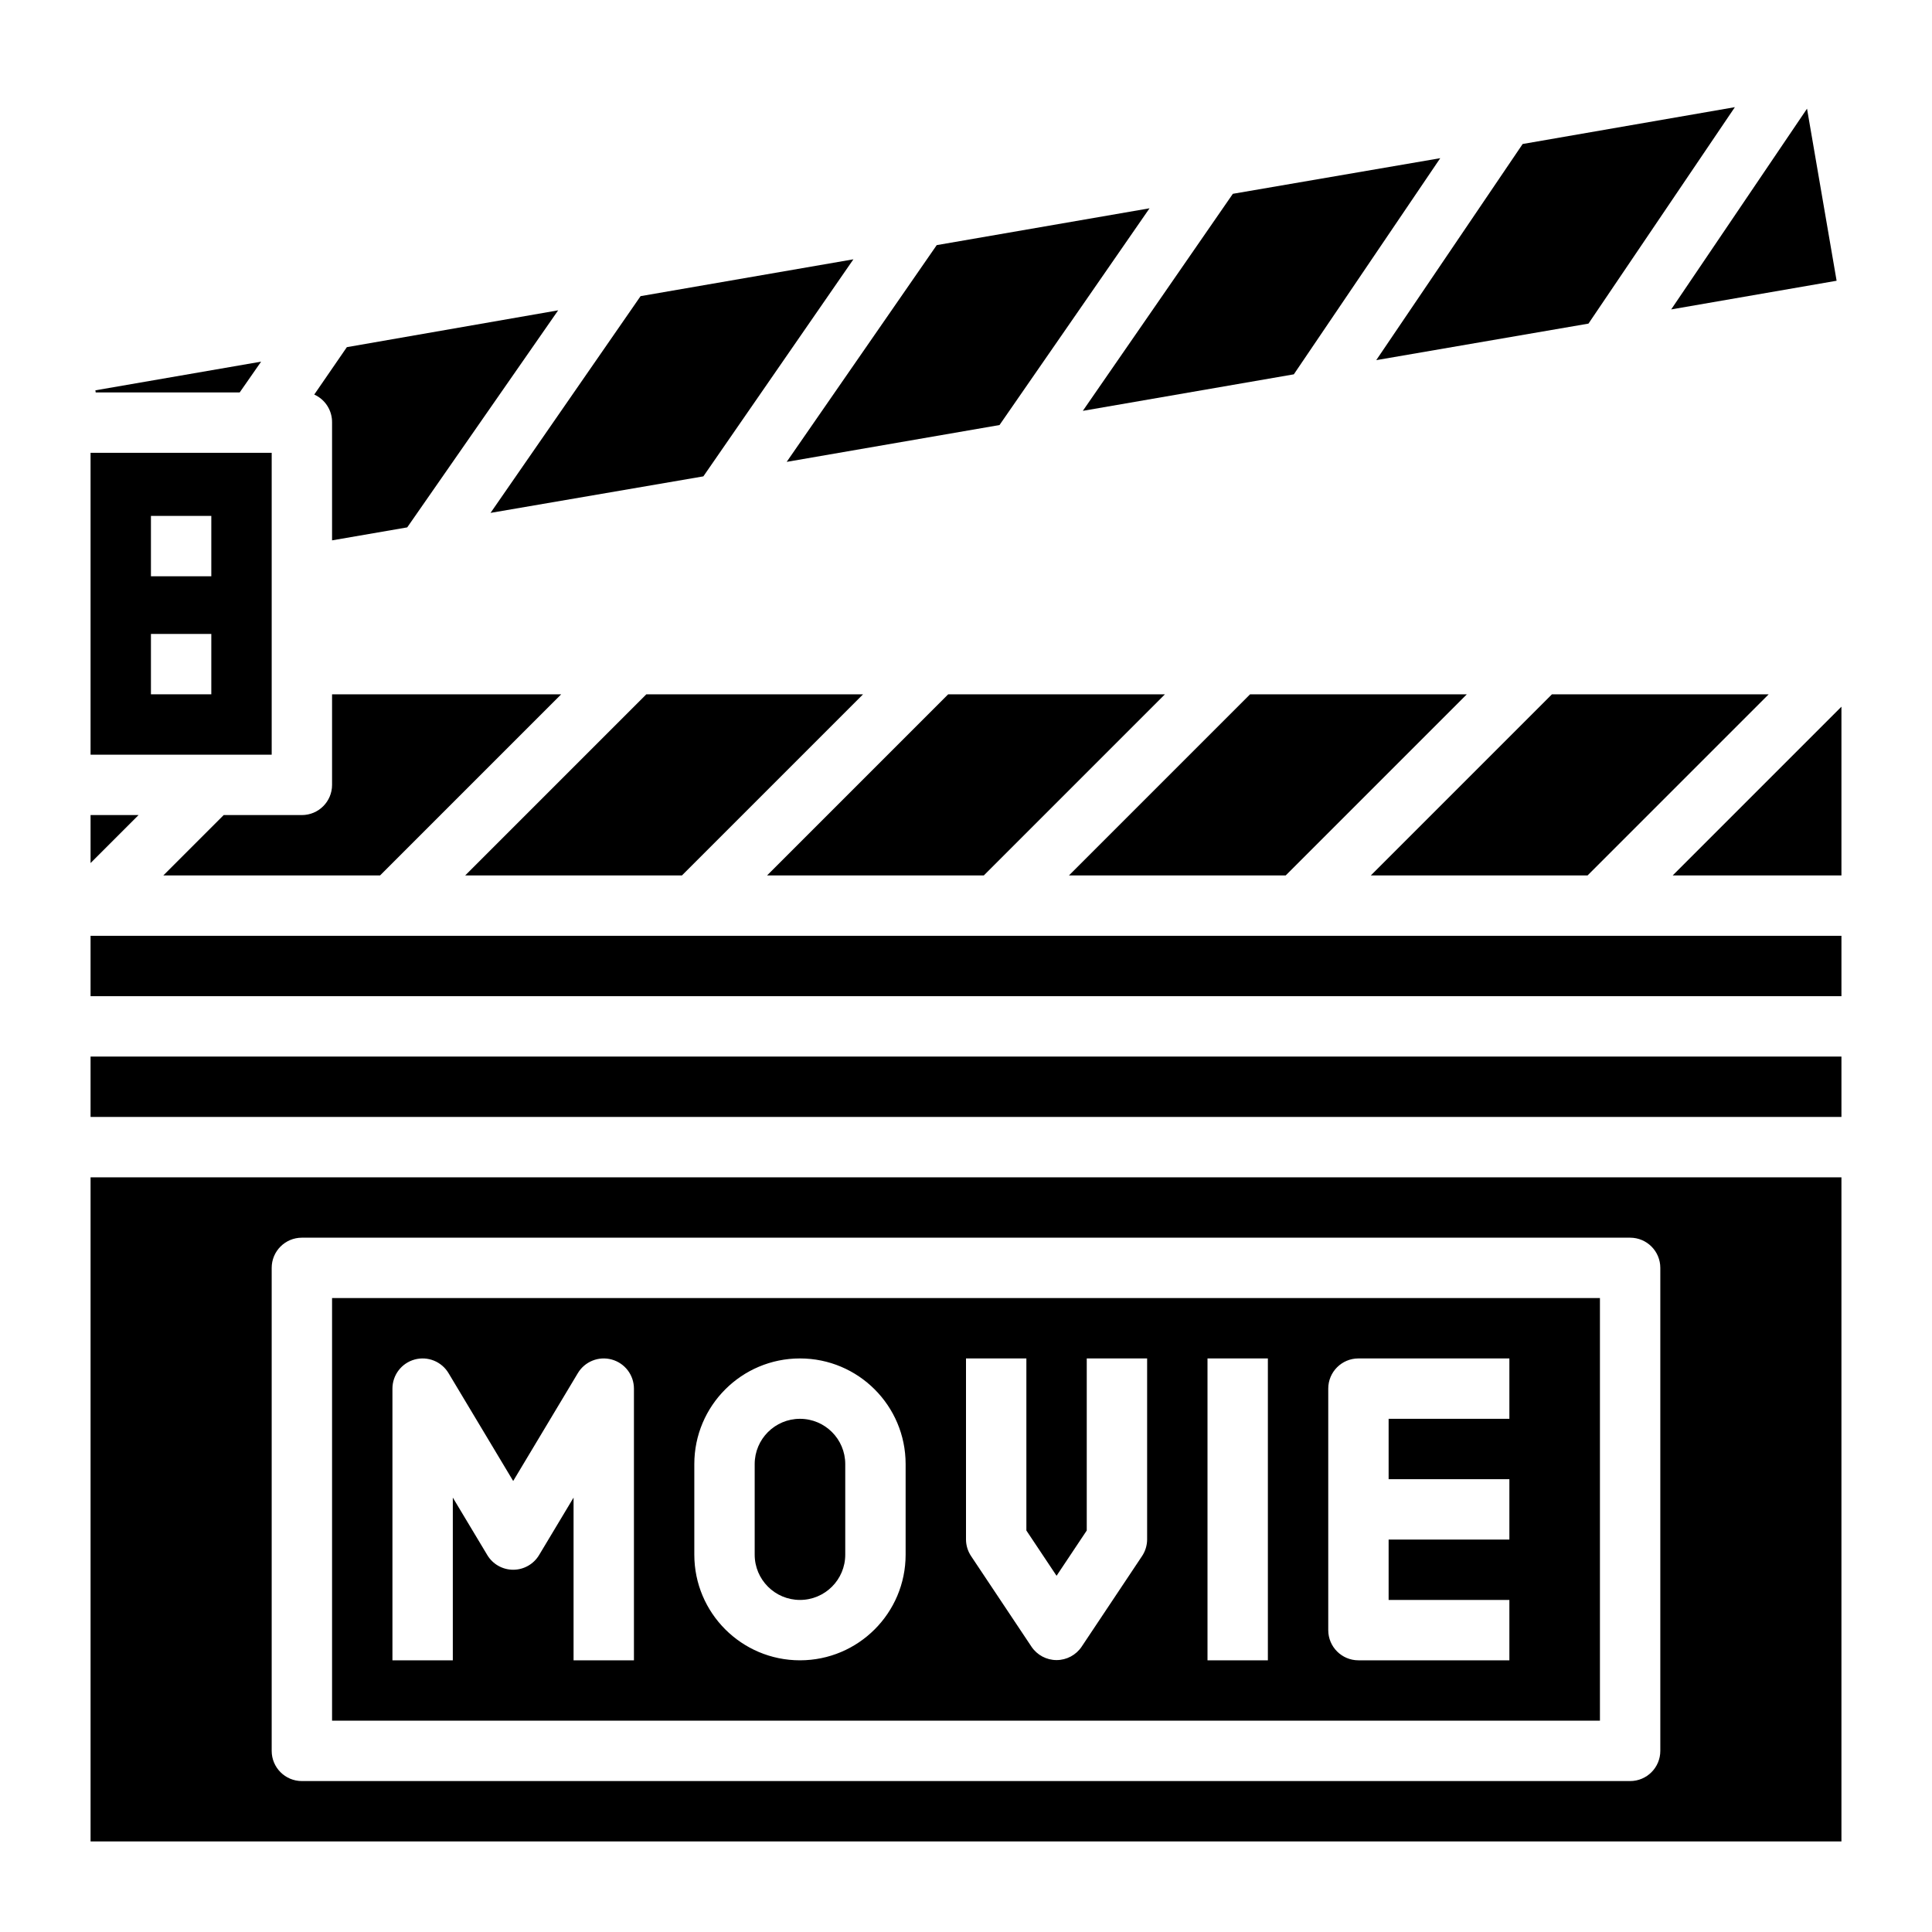
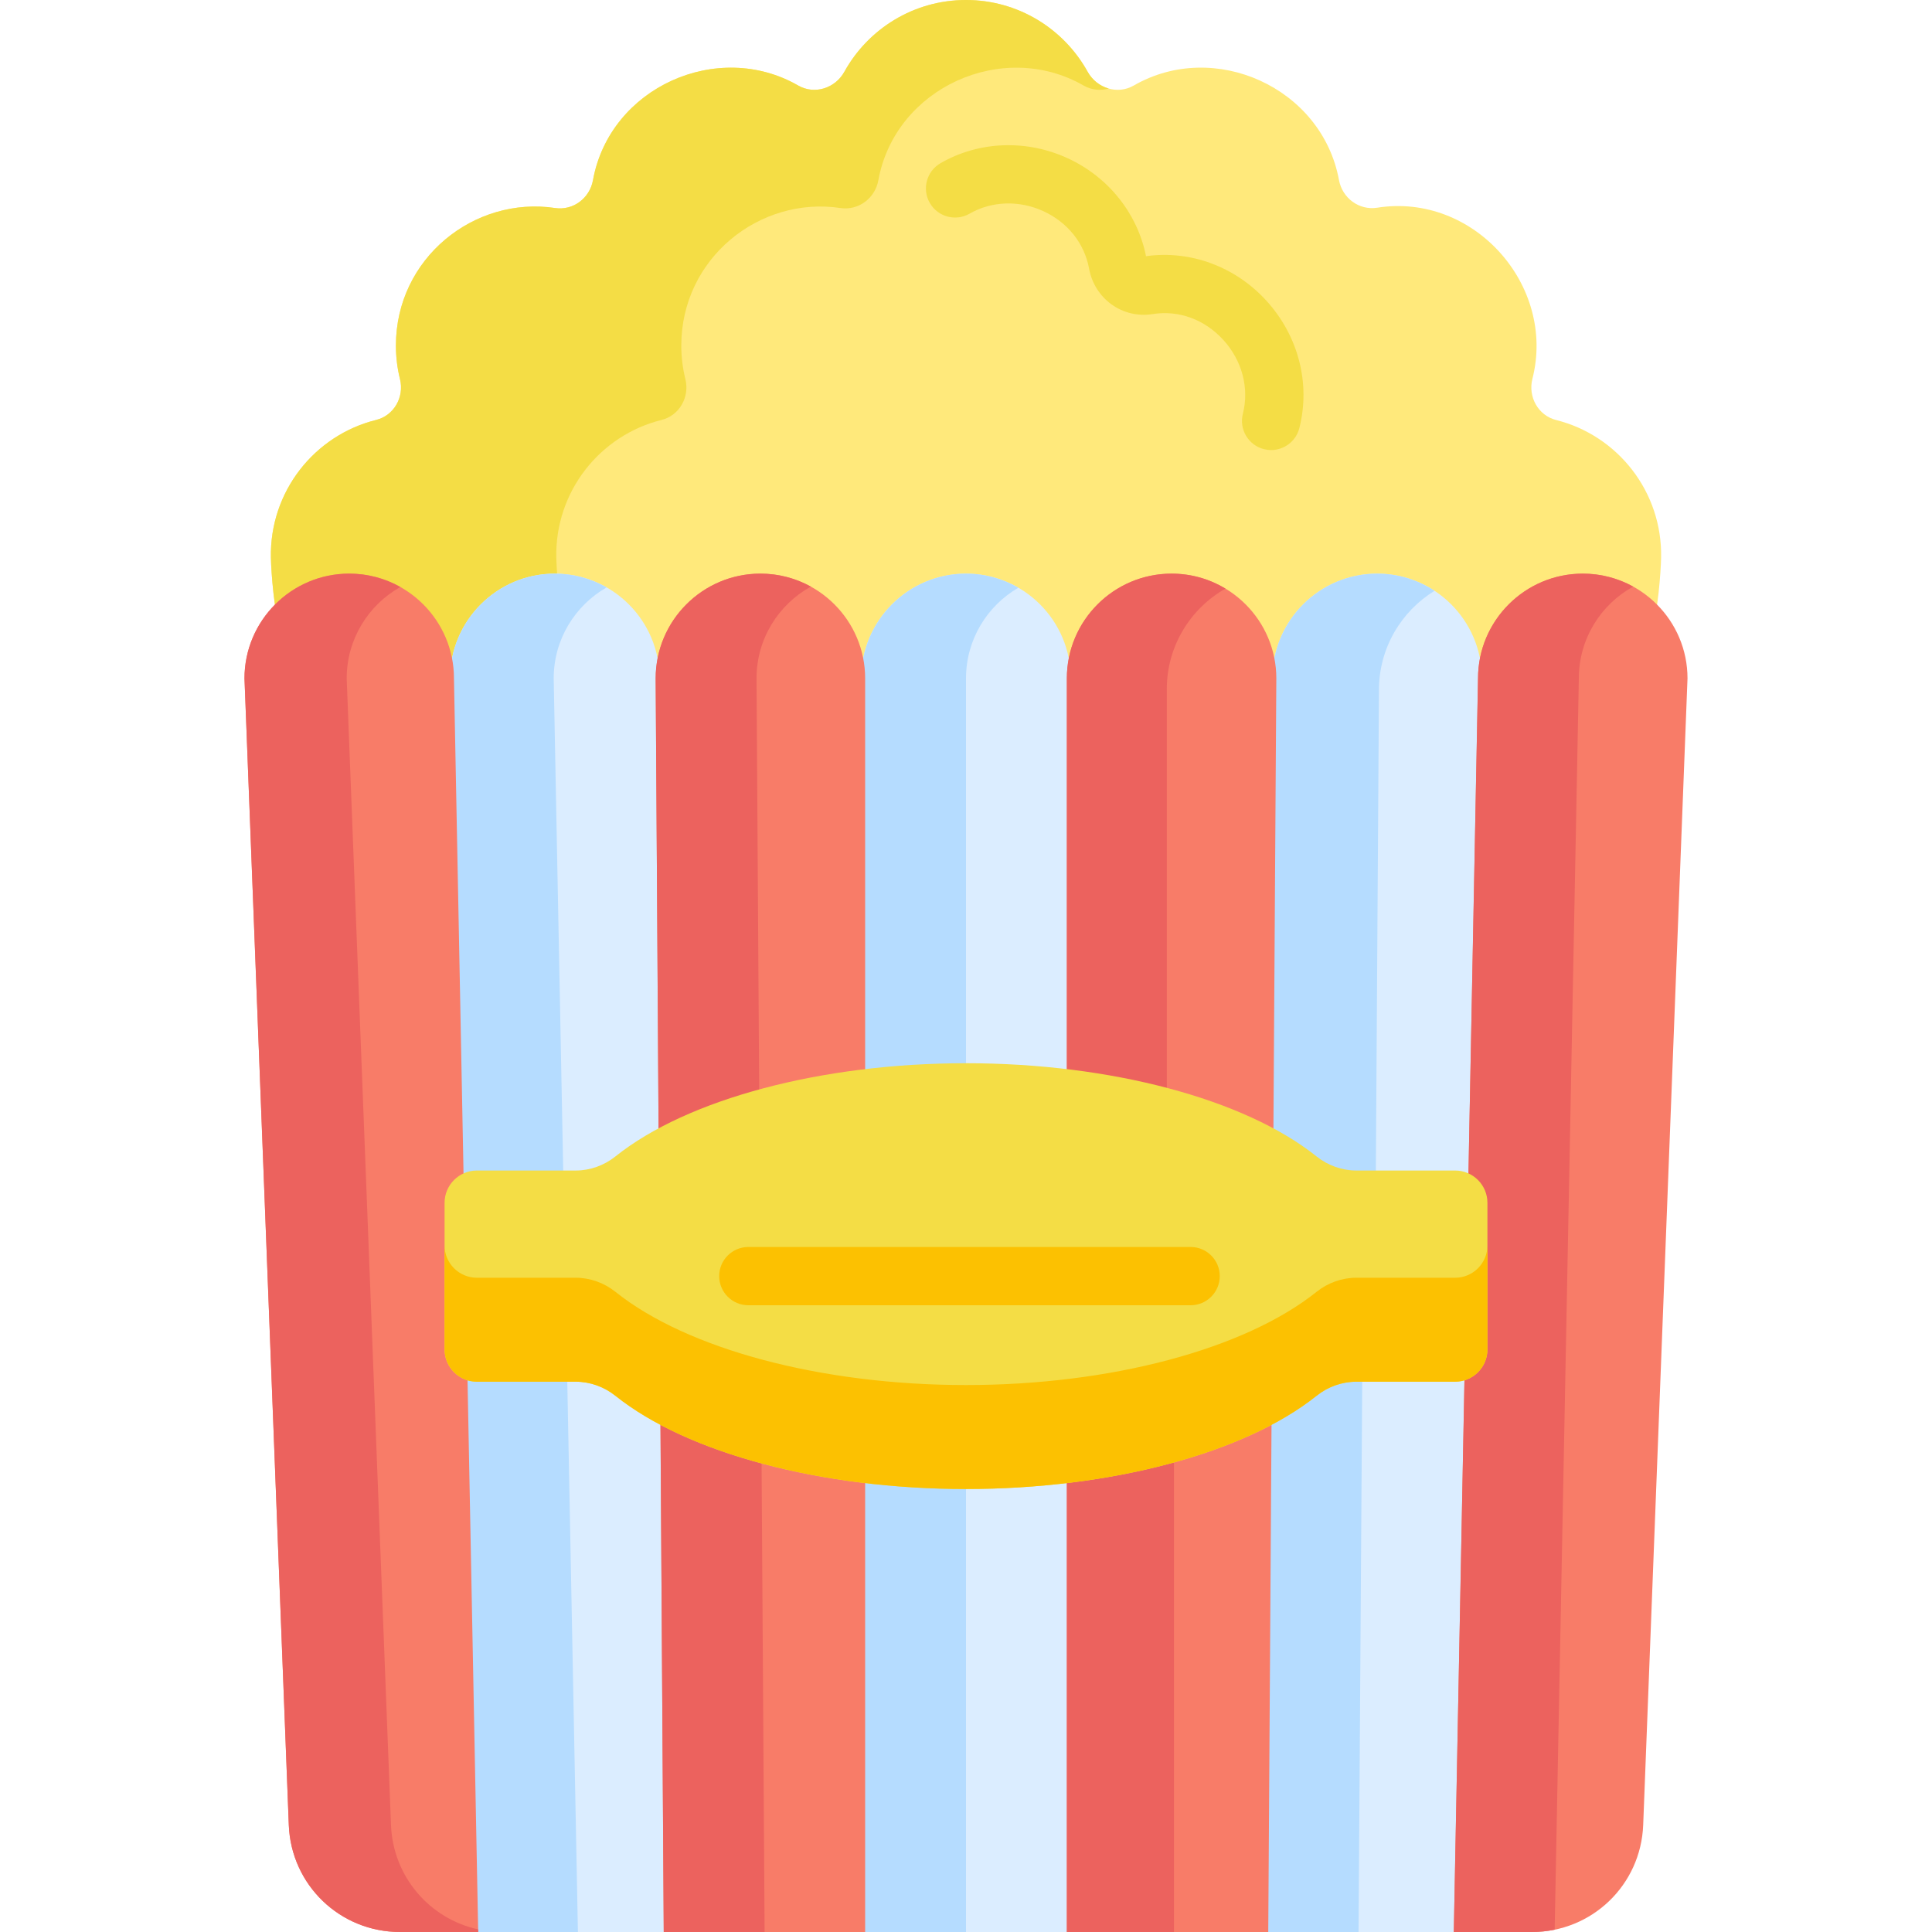
- <svg xmlns="http://www.w3.org/2000/svg" height="512" viewBox="0 0 64 64" width="512">
-   <g id="Layer_18" data-name="Layer 18">
-     <path d="m38.59 23h-7.18l-6 6h7.18z" />
-     <path d="m26.5 47a1.5 1.5 0 0 0 -1.5 1.5v3a1.5 1.5 0 0 0 3 0v-3a1.5 1.5 0 0 0 -1.5-1.5z" />
-     <path d="m3 27v1.59l1.59-1.59z" />
-     <path d="m52.62 10.72 4.85-7.17-7.03 1.22-4.85 7.16z" />
-     <path d="m9 15h-6v10h6zm-2 8h-2v-2h2zm0-3.91h-2v-2h2z" />
-     <path d="m23.3 15.78 4.97-7.19-7.05 1.22-4.97 7.18z" />
-     <path d="m7.94 13 .71-1.02-5.49.95.01.07z" />
-     <path d="m33.11 14.08 4.97-7.18-7.05 1.22-4.97 7.18z" />
-     <path d="m11 14v3.9l2.49-.43 5-7.19-7 1.22-1.08 1.57a1 1 0 0 1 .59.93z" />
-     <path d="m5.41 29h7.18l6-6h-7.59v3a1 1 0 0 1 -1 1h-2.59z" />
-     <path d="m60.84 9.3-.98-5.7-4.5 6.65z" />
-     <path d="m3 35h58v2h-58z" />
-     <path d="m3 61h58v-22h-58zm6-19a1 1 0 0 1 1-1h44a1 1 0 0 1 1 1v16a1 1 0 0 1 -1 1h-44a1 1 0 0 1 -1-1z" />
-     <path d="m42.86 12.4 4.85-7.16-6.87 1.18-4.97 7.19z" />
-     <path d="m55.41 29h5.59v-5.59z" />
-     <path d="m3 31h58v2h-58z" />
-     <path d="m48.59 23h-7.18l-6 6h7.18z" />
-     <path d="m15.41 29h7.18l6-6h-7.18z" />
-     <path d="m58.59 23h-7.18l-6 6h7.18z" />
-     <path d="m53 43h-42v14h42zm-32 12h-2v-5.39l-1.14 1.9a1 1 0 0 1 -1.72 0l-1.14-1.9v5.39h-2v-9a1 1 0 0 1 1.86-.51l2.14 3.57 2.14-3.57a1 1 0 0 1 1.86.51zm9-3.5a3.5 3.5 0 0 1 -7 0v-3a3.5 3.5 0 0 1 7 0zm8-.5a1 1 0 0 1 -.17.55l-2 3a1 1 0 0 1 -1.66 0l-2-3a1 1 0 0 1 -.17-.55v-6h2v5.7l1 1.5 1-1.5v-5.7h2zm4 4h-2v-10h2zm8-8h-4v2h4v2h-4v2h4v2h-5a1 1 0 0 1 -1-1v-8a1 1 0 0 1 1-1h5z" />
+ <svg xmlns="http://www.w3.org/2000/svg" id="Capa_1" enable-background="new 0 0 512 512" height="512" viewBox="0 0 512 512" width="512">
+   <g>
+     <path d="m92.549 158.71c15.045 0 27.241 12.196 27.242 27.24.001-15.045 12.197-27.24 27.242-27.24s27.242 12.196 27.242 27.242c0-15.045 12.197-27.242 27.242-27.242s27.242 12.196 27.242 27.242c0-15.045 12.197-27.242 27.242-27.242s27.242 12.196 27.242 27.242c0-15.045 12.197-27.242 27.242-27.242s27.242 12.196 27.242 27.242c0-15.045 12.197-27.242 27.242-27.242s27.242 12.196 27.242 27.242c0-15.045 12.197-27.242 27.242-27.242 7.116 0 13.593 2.731 18.445 7.199 1.408-3.726 2.225-13.914 2.311-18.117.359-17.504-11.54-32.406-27.813-36.482-4.779-1.197-7.505-6.164-6.288-10.938 6.307-24.74-15.572-49.363-41.129-45.328-4.81.76-9.255-2.545-10.136-7.334-4.508-24.506-33.019-37.36-54.375-25.05-4.34 2.502-9.808.733-12.235-3.649-6.277-11.336-18.358-19.011-32.233-19.011-13.877 0-25.96 7.678-32.235 19.016-2.426 4.383-7.893 6.147-12.235 3.649-21.343-12.28-49.936.497-54.39 25.111-.86 4.754-5.256 8.068-10.034 7.352-21.395-3.208-42.187 13.284-42.187 36.458 0 3.066.376 6.044 1.084 8.891 1.177 4.732-1.583 9.638-6.316 10.812-16.326 4.048-28.263 18.985-27.894 36.521.088 4.197.905 14.378 2.311 18.098 4.852-4.467 11.329-7.198 18.445-7.198z" fill="#ffe97b" />
+     <g>
+       <path d="m147.426 147.811c-.369-17.537 11.569-32.473 27.894-36.521 4.733-1.174 7.493-6.08 6.316-10.812-.708-2.847-1.084-5.825-1.084-8.891 0-23.174 20.792-39.666 42.187-36.458 4.777.716 9.174-2.598 10.034-7.352 4.454-24.614 33.047-37.391 54.39-25.111 2.114 1.216 4.493 1.416 6.66.801-2.289-.646-4.343-2.201-5.591-4.454-6.276-11.338-18.357-19.013-32.232-19.013-13.877 0-25.96 7.677-32.235 19.016-2.426 4.383-7.893 6.146-12.235 3.648-21.343-12.28-49.936.497-54.39 25.111-.86 4.754-5.257 8.068-10.034 7.352-21.395-3.208-42.187 13.284-42.187 36.458 0 3.066.376 6.044 1.084 8.891 1.177 4.732-1.583 9.638-6.316 10.812-16.326 4.048-28.263 18.985-27.894 36.521.088 4.196.905 14.378 2.311 18.098 4.853-4.468 11.329-7.2 18.446-7.2 15.045 0 27.241 12.196 27.242 27.241.001-15.045 12.197-27.24 27.242-27.24.422 0 .841.013 1.259.032-.517-4.036-.816-8.491-.867-10.929z" fill="#f4dd45" />
+     </g>
+     <g>
+       <path d="m336.861 119.271c-.631 0-1.272-.078-1.912-.241-4.131-1.053-6.626-5.255-5.573-9.386 1.73-6.786-.204-14.094-5.174-19.549-4.971-5.456-11.808-7.957-18.752-6.859-7.967 1.263-15.358-4.031-16.832-12.043-1.23-6.689-5.633-12.235-12.08-15.215-6.417-2.966-13.739-2.726-19.585.645-3.693 2.127-8.413.861-10.542-2.833-2.129-3.693-.86-8.413 2.833-10.542 10.184-5.87 22.81-6.351 33.772-1.282 10.736 4.962 18.437 14.628 20.688 25.924 11.773-1.633 23.66 2.752 31.911 11.809 8.478 9.306 11.738 21.926 8.722 33.759-.892 3.49-4.032 5.813-7.476 5.813z" fill="#f4dd45" />
+     </g>
+     <path d="m364.967 152.02c-15.305 0-27.756 12.452-27.756 27.753l-.772 119.867.274.146c4.364 2.33 8.248 4.848 11.543 7.482 3.195 2.554 7.161 3.961 11.167 3.961h26.202c1.319 0 2.624.353 3.773 1.022l.756.44 2.568-132.914c.002-15.305-12.45-27.757-27.755-27.757z" fill="#dbedff" />
+     <path d="m365.438 182.844c0-11.1 5.901-20.846 14.729-26.274-4.37-2.872-9.592-4.549-15.201-4.549-15.305 0-27.756 12.452-27.756 27.753l-.772 119.867.274.146c4.364 2.33 8.248 4.848 11.543 7.482 3.195 2.554 7.161 3.961 11.167 3.961h5.188z" fill="#b5dcff" />
+     <path d="m385.626 365.138h-26.202c-4.006 0-7.972 1.407-11.167 3.961-3.43 2.742-7.482 5.349-12.043 7.75l-.273.144-.87 135.007h51.233l2.854-147.7-.722.29c-.902.364-1.848.548-2.81.548z" fill="#dbedff" />
+     <path d="m361.01 365.138h-1.586c-4.006 0-7.972 1.407-11.167 3.961-3.43 2.742-7.482 5.349-12.043 7.75l-.273.144-.87 135.007h24.961z" fill="#b5dcff" />
+     <path d="m256 152.02c-15.305 0-27.756 12.452-27.756 27.757v104.697l.576-.069c17.72-2.138 36.64-2.138 54.36 0l.576.069v-104.697c0-15.305-12.451-27.757-27.756-27.757z" fill="#dbedff" />
+     <path d="m228.82 391.964-.576-.069v120.105h55.513v-120.106l-.576.069c-17.721 2.138-36.642 2.138-54.361.001z" fill="#dbedff" />
+     <g>
+       <path d="m256 179.777c0-10.251 5.59-19.216 13.878-24.023-4.086-2.37-8.824-3.734-13.878-3.734-15.305 0-27.756 12.452-27.756 27.757v104.697l.576-.069c8.86-1.069 18.02-1.603 27.18-1.603z" fill="#b5dcff" />
+     </g>
+     <g>
+       <path d="m228.82 391.964-.576-.069v120.105h27.756v-118.433c-9.16 0-18.32-.535-27.18-1.603z" fill="#b5dcff" />
+     </g>
+     <path d="m152.576 311.23c4.006 0 7.972-1.407 11.167-3.961 3.294-2.634 7.178-5.151 11.543-7.482l.274-.146-.772-119.864c0-15.305-12.451-27.757-27.756-27.757s-27.756 12.452-27.756 27.767l2.568 132.905.756-.44c1.149-.668 2.453-1.022 3.773-1.022z" fill="#dbedff" />
+     <path d="m175.787 376.849c-4.56-2.4-8.612-5.007-12.044-7.75-3.195-2.554-7.161-3.961-11.167-3.961h-26.202c-.963 0-1.908-.184-2.81-.548l-.722-.29 2.844 147.196.01.505h51.233l-.87-135.007z" fill="#dbedff" />
+     <path d="m146.734 179.787c0-10.32 5.658-19.332 14.028-24.118-4.052-2.317-8.737-3.648-13.729-3.648-15.305 0-27.756 12.452-27.756 27.767l2.568 132.905.756-.44c1.149-.668 2.453-1.022 3.773-1.022h22.901z" fill="#b5dcff" />
+     <path d="m150.316 365.138h-23.942c-.963 0-1.908-.184-2.81-.548l-.722-.29 2.844 147.196.01.505h27.458l-.01-.505z" fill="#b5dcff" />
+     <path d="m419.451 152.02c-15.305 0-27.756 12.451-27.756 27.746l-2.551 132.03-.006.303.261.152c2.317 1.347 3.755 3.84 3.755 6.507v38.851c0 3.085-1.852 5.825-4.719 6.98l-.316.127-2.845 147.284h20.709c15.917 0 28.866-12.459 29.48-28.363l11.743-303.861c.001-15.305-12.45-27.756-27.755-27.756z" fill="#f87c68" />
+     <path d="m414.835 364.717 3.574-184.951c0-10.459 5.824-19.584 14.399-24.312-3.965-2.186-8.518-3.434-13.357-3.434-15.305 0-27.756 12.451-27.756 27.746l-2.551 132.03-.006.303.261.152c2.317 1.347 3.755 3.84 3.755 6.507v38.851c0 3.085-1.852 5.825-4.719 6.98l-.316.127-2.845 147.284h20.709c2.063 0 4.075-.214 6.018-.613z" fill="#ec625e" />
+     <path d="m123.564 364.59c-2.866-1.155-4.718-3.895-4.718-6.98v-38.851c0-2.667 1.439-5.161 3.755-6.508l.261-.152-2.557-132.323c0-15.305-12.451-27.756-27.756-27.756s-27.757 12.451-27.756 27.776l11.743 303.841c.614 15.904 13.564 28.363 29.481 28.363h20.709l-2.846-147.283z" fill="#f87c68" />
+     <path d="m103.618 483.637-11.742-303.841c0-10.404 5.741-19.477 14.215-24.236-4.009-2.251-8.626-3.54-13.542-3.54-15.305 0-27.757 12.451-27.756 27.776l11.743 303.841c.614 15.904 13.564 28.363 29.481 28.363h20.709l-.014-.695c-12.863-2.815-22.564-13.957-23.094-27.668z" fill="#ec625e" />
+     <path d="m310.483 152.02c-15.305 0-27.756 12.452-27.756 27.757v104.573l.453.055c20.897 2.522 39.408 7.841 53.533 15.382l.751.401.775-120.411c.001-15.305-12.451-27.757-27.756-27.757z" fill="#f87c68" />
+     <path d="m309.217 182.605c0-11.401 6.275-21.359 15.549-26.618-4.175-2.516-9.062-3.967-14.282-3.967-15.305 0-27.756 12.452-27.756 27.757v104.573l.453.055c9.199 1.11 17.934 2.764 26.037 4.909v-106.709z" fill="#ec625e" />
+     <path d="m283.18 391.964-.453.055v119.981h53.373l.873-135.551-.76.4c-14.061 7.398-32.4 12.625-53.033 15.115z" fill="#f87c68" />
+     <path d="m311.116 386.532c-8.638 2.399-18.018 4.234-27.937 5.431l-.453.055v119.982h28.389v-125.468z" fill="#ec625e" />
+     <path d="m201.516 152.02c-15.305 0-27.756 12.452-27.756 27.76l.775 120.408.751-.401c14.126-7.541 32.637-12.861 53.533-15.382l.453-.055v-104.573c.001-15.305-12.451-27.757-27.756-27.757z" fill="#f87c68" />
+     <path d="m175.787 376.849-.76-.4.87 135.04.003.511h53.372v-119.982l-.453-.055c-20.632-2.489-38.971-7.716-53.032-15.114z" fill="#f87c68" />
+     <path d="m200.487 179.78c0-10.465 5.821-19.593 14.393-24.322-3.967-2.189-8.522-3.438-13.364-3.438-15.305 0-27.756 12.452-27.756 27.76l.775 120.408.751-.401c7.497-4.003 16.24-7.372 25.909-10.037z" fill="#ec625e" />
+     <path d="m201.821 386.788c-9.702-2.632-18.488-5.97-26.034-9.939l-.76-.4.87 135.04.003.511h26.727l-.004-.511z" fill="#ec625e" />
+     <path d="m385.626 310.201h-26.202c-3.773 0-7.512-1.327-10.525-3.736-19.056-15.236-54.653-24.701-92.899-24.701s-73.842 9.465-92.899 24.701c-3.014 2.409-6.752 3.736-10.525 3.736h-26.202c-4.719 0-8.557 3.839-8.557 8.558v38.851c0 4.719 3.839 8.557 8.557 8.557h26.202c3.773 0 7.511 1.327 10.525 3.736 19.057 15.236 54.654 24.701 92.899 24.701s73.842-9.465 92.899-24.701c3.014-2.41 6.751-3.736 10.525-3.736h26.202c4.719 0 8.558-3.839 8.558-8.557v-38.851c-.001-4.719-3.84-8.558-8.558-8.558z" fill="#f4dd45" />
+     <path d="m385.626 338.616h-26.202c-3.773 0-7.511 1.327-10.525 3.736-19.057 15.236-54.654 24.701-92.899 24.701s-73.842-9.465-92.899-24.701c-3.014-2.41-6.751-3.736-10.525-3.736h-26.202c-4.719 0-8.557-3.839-8.557-8.557v27.551c0 4.719 3.839 8.557 8.557 8.557h26.202c3.773 0 7.511 1.327 10.525 3.736 19.057 15.236 54.654 24.701 92.899 24.701s73.842-9.465 92.899-24.701c3.014-2.41 6.751-3.736 10.525-3.736h26.202c4.719 0 8.558-3.839 8.558-8.557v-27.551c-.001 4.718-3.84 8.557-8.558 8.557z" fill="#fcc101" />
+     <g>
+       <path d="m315.53 345.903h-117.219c-4.263 0-7.719-3.456-7.719-7.719s3.456-7.719 7.719-7.719h117.219c4.263 0 7.719 3.456 7.719 7.719s-3.456 7.719-7.719 7.719z" fill="#fcc101" />
+     </g>
  </g>
</svg>
